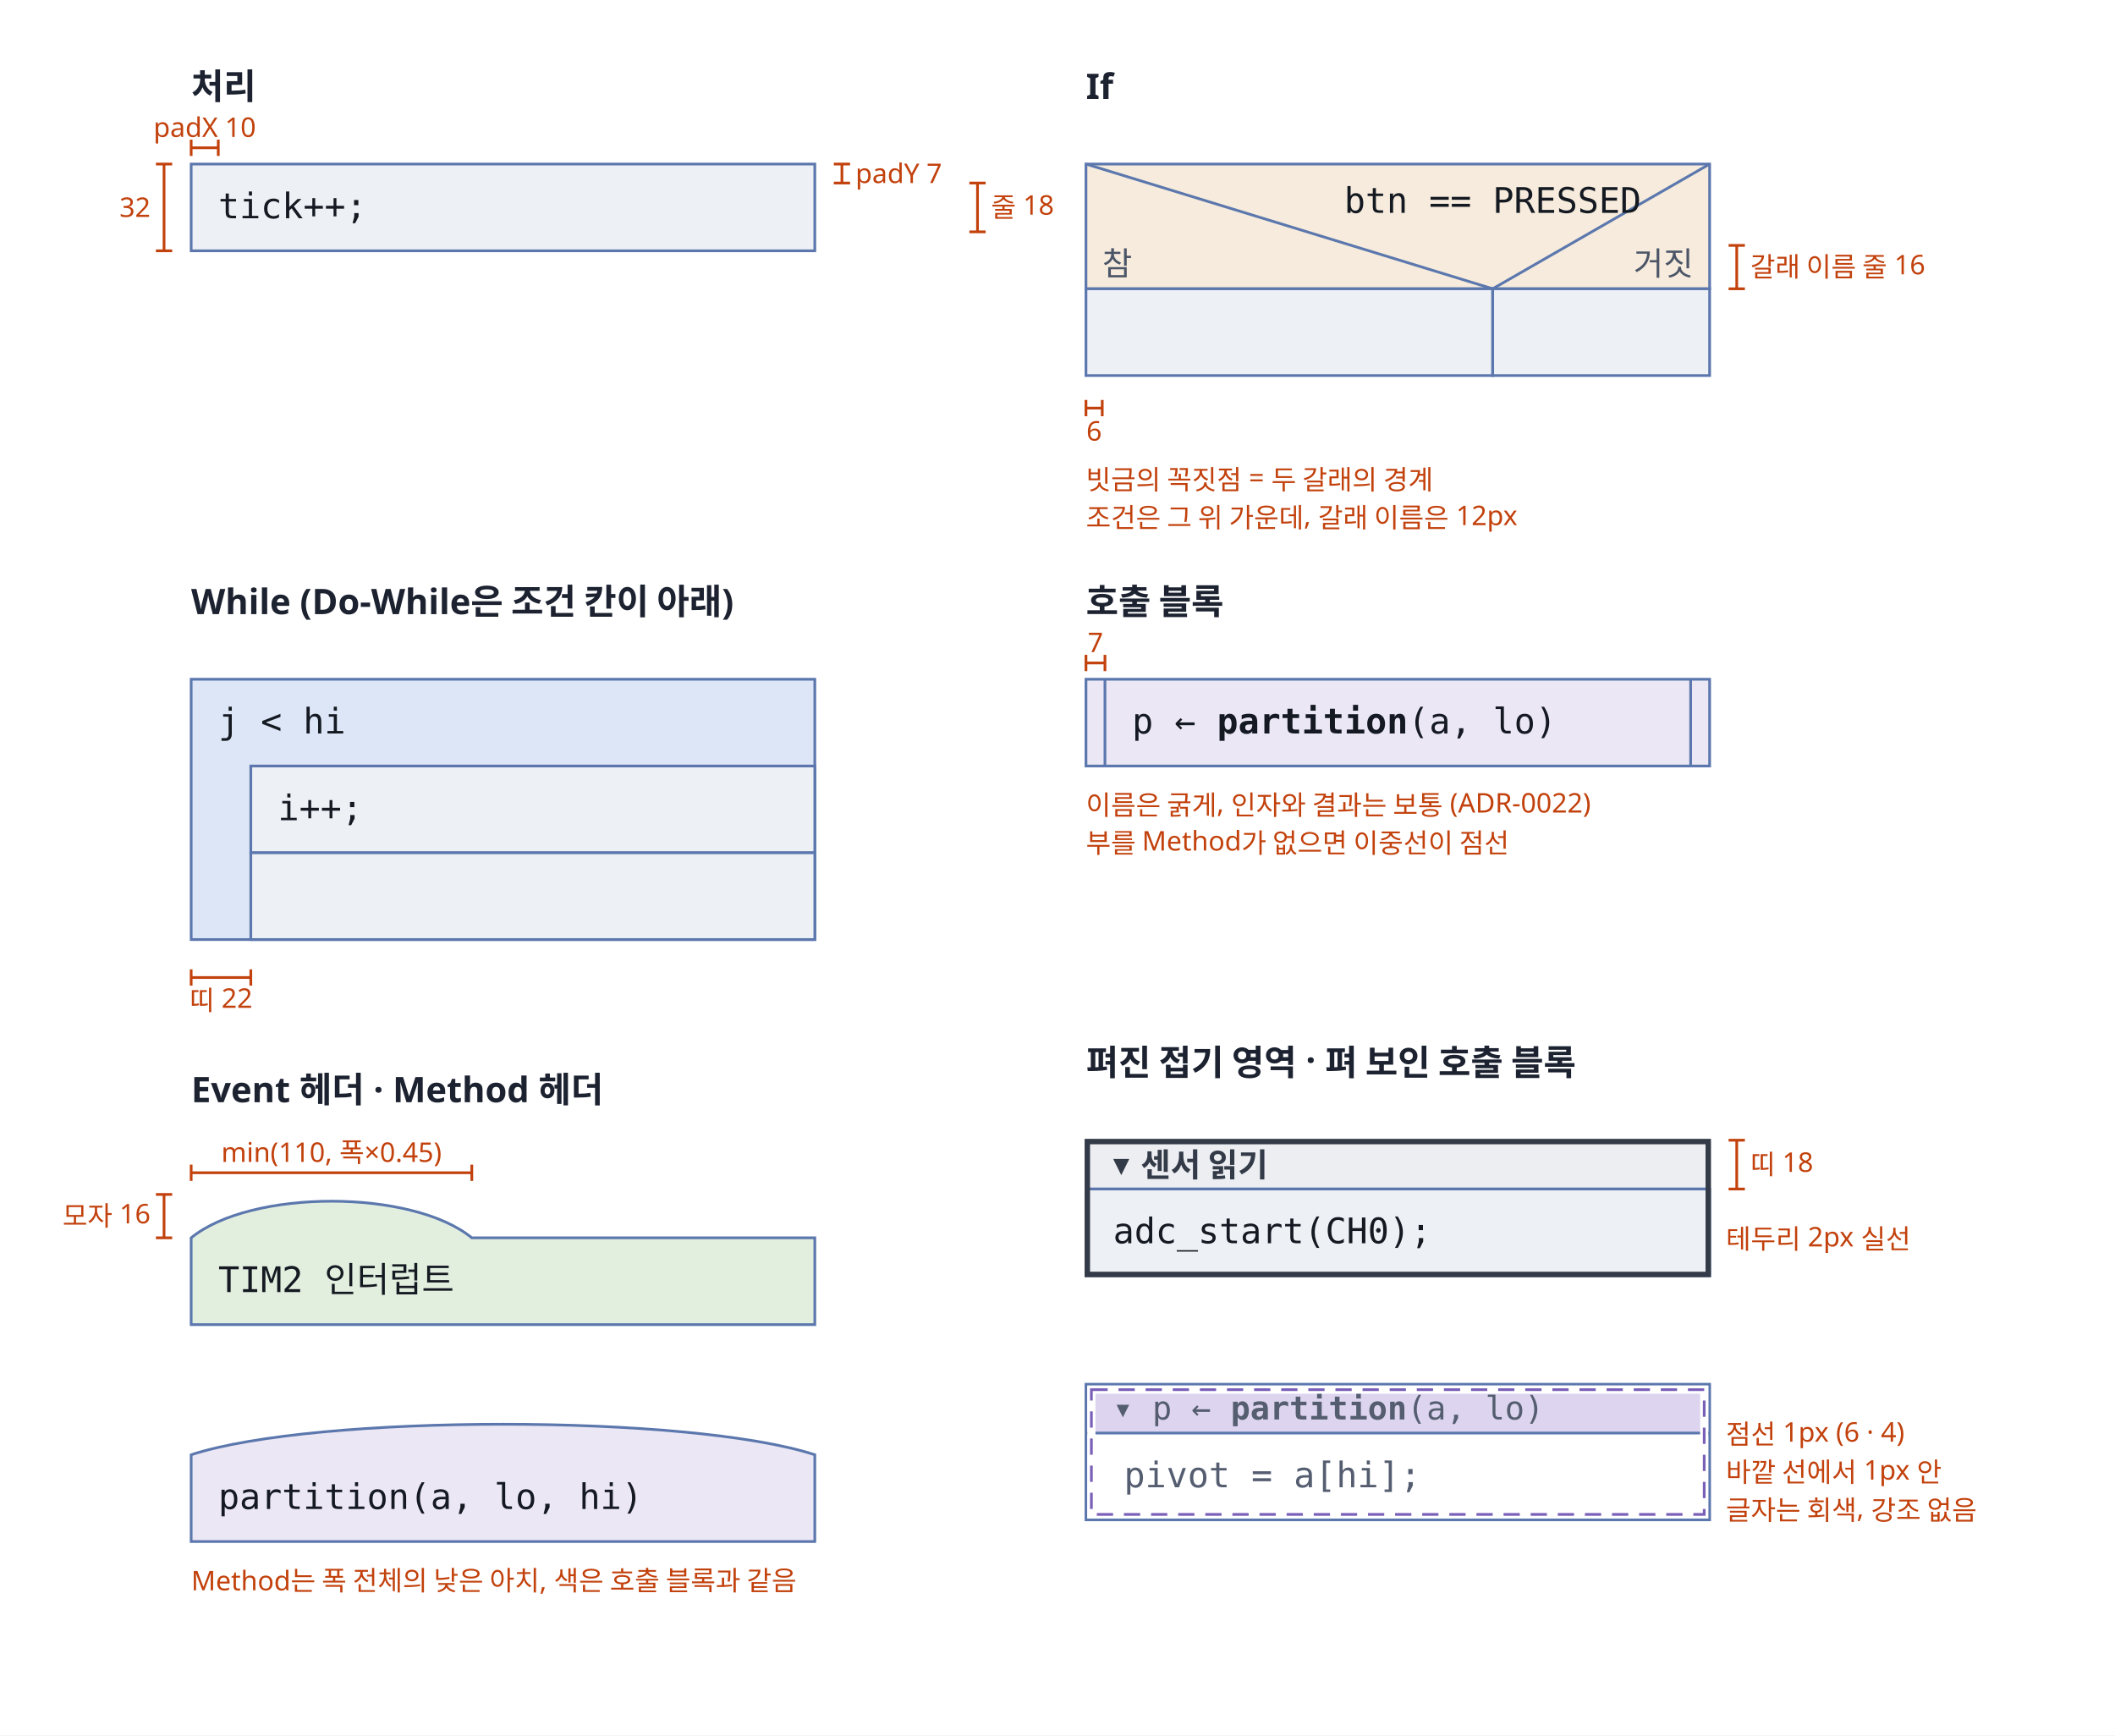
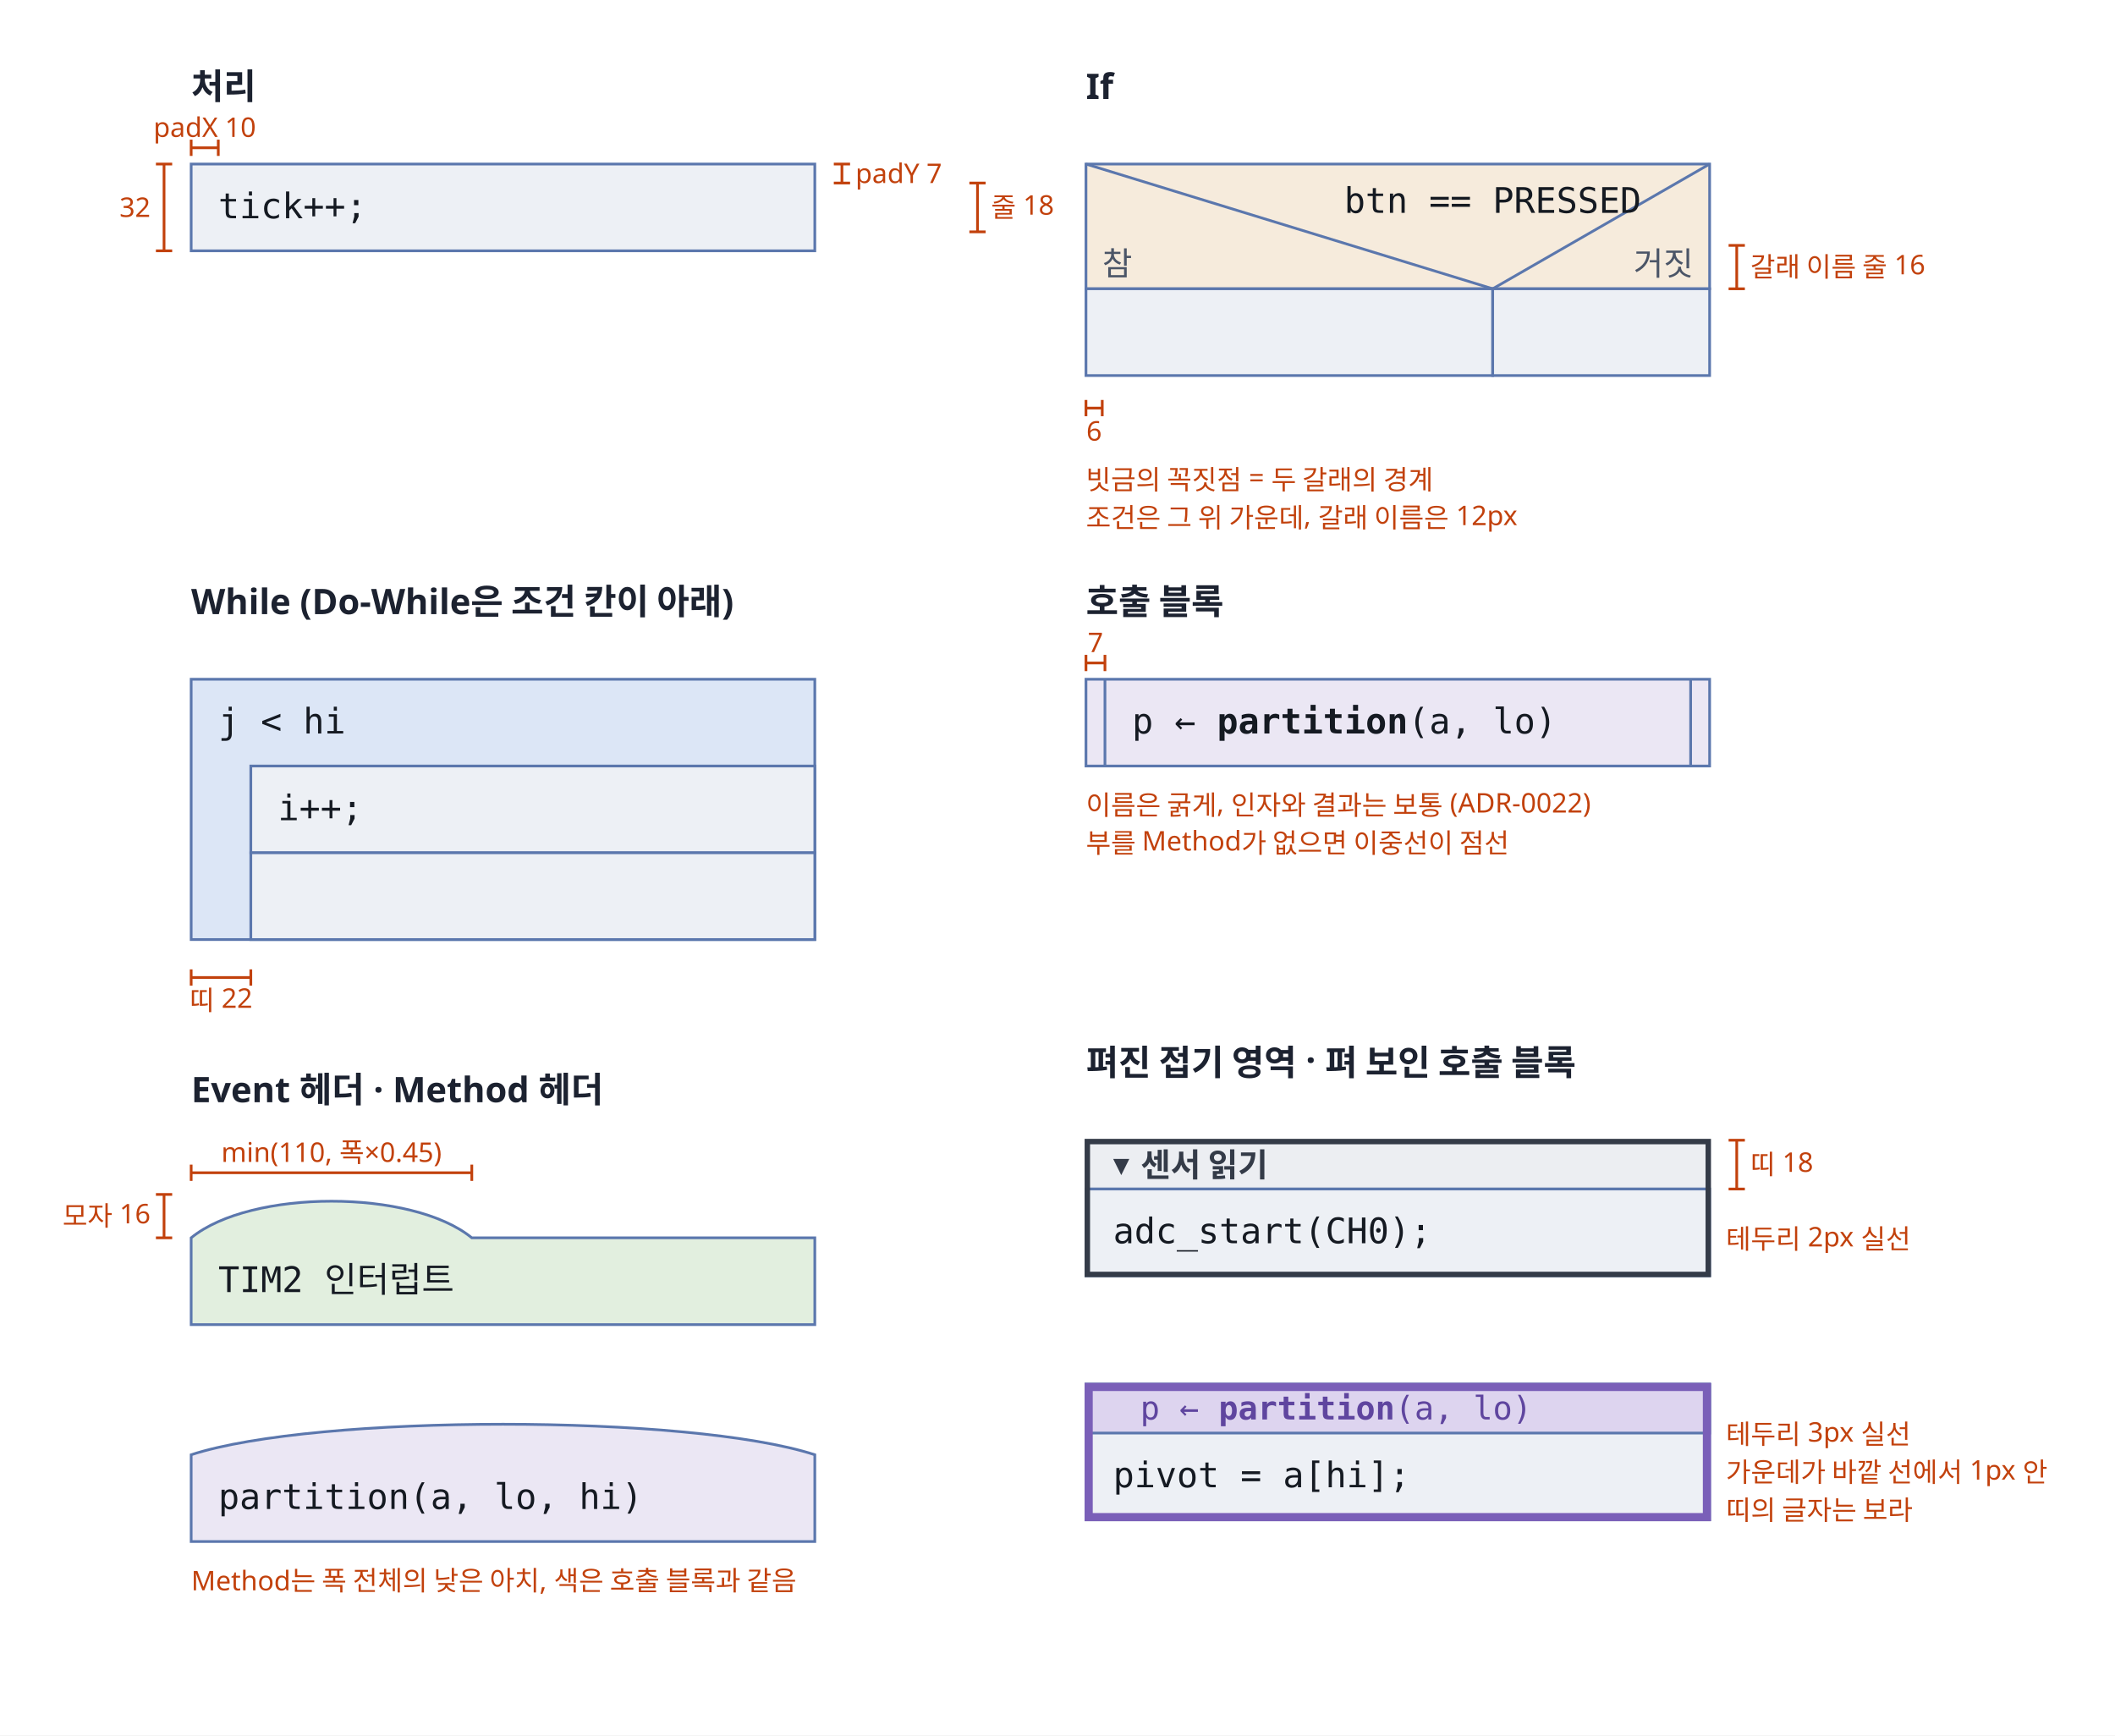
<svg xmlns="http://www.w3.org/2000/svg" width="780" height="640" viewBox="0 0 780 640">
  <rect width="780" height="640" fill="#ffffff" />
  <g transform="translate(.5 .5)">
    <text x="70" y="36" font-family="IBM Plex Sans KR, Malgun Gothic, sans-serif" font-size="13" fill="#1c2230" font-weight="600">처리</text>
    <rect x="70" y="60" width="230" height="32" fill="#edf0f5" stroke="#5b77ad" stroke-width="1" />
    <text x="80" y="80" font-family="IBM Plex Mono, IBM Plex Sans KR, Consolas, monospace" font-size="13" fill="#151a22">tick++;</text>
    <path d="M70 54 H80 M70 51 V57 M80 51 V57" stroke="#c2410c" stroke-width="1" fill="none" />
    <text x="75.0" y="50" font-family="IBM Plex Sans KR, Malgun Gothic, sans-serif" font-size="10" fill="#c2410c" text-anchor="middle">padX 10</text>
    <path d="M310 60 V67 M307 60 H313 M307 67 H313" stroke="#c2410c" stroke-width="1" fill="none" />
    <text x="315" y="67.0" font-family="IBM Plex Sans KR, Malgun Gothic, sans-serif" font-size="10" fill="#c2410c">padY 7</text>
    <path d="M360 67 V85 M357 67 H363 M357 85 H363" stroke="#c2410c" stroke-width="1" fill="none" />
    <text x="365" y="79.5" font-family="IBM Plex Sans KR, Malgun Gothic, sans-serif" font-size="10" fill="#c2410c">줄 18</text>
    <path d="M60 60 V92 M57 60 H63 M57 92 H63" stroke="#c2410c" stroke-width="1" fill="none" />
    <text x="55" y="79.5" font-family="IBM Plex Sans KR, Malgun Gothic, sans-serif" font-size="10" fill="#c2410c" text-anchor="end">32</text>
    <text x="400" y="36" font-family="IBM Plex Sans KR, Malgun Gothic, sans-serif" font-size="13" fill="#1c2230" font-weight="600">If</text>
    <rect x="400" y="60" width="230" height="46" fill="#f6ebdc" stroke="#5b77ad" stroke-width="1" />
    <path d="M400 60 L550 106 L630 60" fill="none" stroke="#5b77ad" stroke-width="1" />
    <text x="550" y="78" font-family="IBM Plex Mono, IBM Plex Sans KR, Consolas, monospace" font-size="13" fill="#151a22" text-anchor="middle">btn == PRESSED</text>
    <text x="406" y="101" font-family="IBM Plex Sans KR, Malgun Gothic, sans-serif" font-size="12" fill="#4b5567">참</text>
    <text x="624" y="101" font-family="IBM Plex Sans KR, Malgun Gothic, sans-serif" font-size="12" fill="#4b5567" text-anchor="end">거짓</text>
    <rect x="400" y="106" width="150" height="32" fill="#edf0f5" stroke="#5b77ad" stroke-width="1" />
    <rect x="550" y="106" width="80" height="32" fill="#edf0f5" stroke="#5b77ad" stroke-width="1" />
    <path d="M640 90 V106 M637 90 H643 M637 106 H643" stroke="#c2410c" stroke-width="1" fill="none" />
    <text x="645" y="101.5" font-family="IBM Plex Sans KR, Malgun Gothic, sans-serif" font-size="10" fill="#c2410c">갈래 이름 줄 16</text>
    <path d="M400 150 H406 M400 147 V153 M406 147 V153" stroke="#c2410c" stroke-width="1" fill="none" />
    <text x="403.0" y="162" font-family="IBM Plex Sans KR, Malgun Gothic, sans-serif" font-size="10" fill="#c2410c" text-anchor="middle">6</text>
    <text x="400" y="180" font-family="IBM Plex Sans KR, Malgun Gothic, sans-serif" font-size="10" fill="#c2410c">빗금의 꼭짓점 = 두 갈래의 경계</text>
    <text x="400" y="194" font-family="IBM Plex Sans KR, Malgun Gothic, sans-serif" font-size="10" fill="#c2410c">조건은 그 위 가운데, 갈래 이름은 12px</text>
    <text x="70" y="226" font-family="IBM Plex Sans KR, Malgun Gothic, sans-serif" font-size="13" fill="#1c2230" font-weight="600">While (Do-While은 조건 칸이 아래)</text>
    <rect x="70" y="250" width="230" height="96" fill="#dce6f6" stroke="#5b77ad" stroke-width="1" />
    <text x="80" y="270" font-family="IBM Plex Mono, IBM Plex Sans KR, Consolas, monospace" font-size="13" fill="#151a22">j &lt; hi</text>
    <rect x="92" y="282" width="208" height="32" fill="#edf0f5" stroke="#5b77ad" stroke-width="1" />
    <rect x="92" y="314" width="208" height="32" fill="#edf0f5" stroke="#5b77ad" stroke-width="1" />
    <text x="102" y="302" font-family="IBM Plex Mono, IBM Plex Sans KR, Consolas, monospace" font-size="13" fill="#151a22">i++;</text>
    <path d="M70 360 H92 M70 357 V363 M92 357 V363" stroke="#c2410c" stroke-width="1" fill="none" />
    <text x="81.0" y="372" font-family="IBM Plex Sans KR, Malgun Gothic, sans-serif" font-size="10" fill="#c2410c" text-anchor="middle">띠 22</text>
    <text x="400" y="226" font-family="IBM Plex Sans KR, Malgun Gothic, sans-serif" font-size="13" fill="#1c2230" font-weight="600">호출 블록</text>
    <rect x="400" y="250" width="230" height="32" fill="#ebe7f4" stroke="#5b77ad" stroke-width="1" />
    <line x1="407" y1="250" x2="407" y2="282" stroke="#5b77ad" stroke-width="1" />
    <line x1="623" y1="250" x2="623" y2="282" stroke="#5b77ad" stroke-width="1" />
    <text x="417" y="270" font-family="IBM Plex Mono, IBM Plex Sans KR, Consolas, monospace" font-size="13" fill="#151a22">p ← <tspan font-weight="700">partition</tspan>(a, lo)</text>
    <path d="M400 244 H407 M400 241 V247 M407 241 V247" stroke="#c2410c" stroke-width="1" fill="none" />
    <text x="403.5" y="240" font-family="IBM Plex Sans KR, Malgun Gothic, sans-serif" font-size="10" fill="#c2410c" text-anchor="middle">7</text>
    <text x="400" y="300" font-family="IBM Plex Sans KR, Malgun Gothic, sans-serif" font-size="10" fill="#c2410c">이름은 굵게, 인자와 결과는 보통 (ADR-0022)</text>
    <text x="400" y="314" font-family="IBM Plex Sans KR, Malgun Gothic, sans-serif" font-size="10" fill="#c2410c">부를 Method가 없으면 이중선이 점선</text>
    <text x="70" y="406" font-family="IBM Plex Sans KR, Malgun Gothic, sans-serif" font-size="13" fill="#1c2230" font-weight="600">Event 헤더 · Method 헤더</text>
    <path d="M70 456 C92 438,151.5 438,173.5 456 L300 456 L300 488 L70 488 Z" fill="#e2efdf" stroke="#5b77ad" stroke-width="1" />
    <text x="80" y="476" font-family="IBM Plex Mono, IBM Plex Sans KR, Consolas, monospace" font-size="13" fill="#151a22">TIM2 인터럽트</text>
    <path d="M60 440 V456 M57 440 H63 M57 456 H63" stroke="#c2410c" stroke-width="1" fill="none" />
    <text x="55" y="451.5" font-family="IBM Plex Sans KR, Malgun Gothic, sans-serif" font-size="10" fill="#c2410c" text-anchor="end">모자 16</text>
    <path d="M70 432 H173.5 M70 429 V435 M173.5 429 V435" stroke="#c2410c" stroke-width="1" fill="none" />
    <text x="121.75" y="428" font-family="IBM Plex Sans KR, Malgun Gothic, sans-serif" font-size="10" fill="#c2410c" text-anchor="middle">min(110, 폭×0.45)</text>
    <path d="M70 536 C116.0 521,254.0 521,300 536 L300 568 L70 568 Z" fill="#ebe7f4" stroke="#5b77ad" stroke-width="1" />
    <text x="80" y="556" font-family="IBM Plex Mono, IBM Plex Sans KR, Consolas, monospace" font-size="13" fill="#151a22">partition(a, lo, hi)</text>
    <text x="70" y="586" font-family="IBM Plex Sans KR, Malgun Gothic, sans-serif" font-size="10" fill="#c2410c">Method는 폭 전체의 낮은 아치, 색은 호출 블록과 같음</text>
    <text x="400" y="396" font-family="IBM Plex Sans KR, Malgun Gothic, sans-serif" font-size="13" fill="#1c2230" font-weight="600">펴진 접기 영역 · 펴 보인 호출 블록</text>
    <rect x="400" y="420" width="230" height="18" fill="#eceef2" />
    <line x1="400" y1="438" x2="630" y2="438" stroke="#5b77ad" stroke-width="1" />
    <text x="410" y="433" font-family="IBM Plex Sans KR, Malgun Gothic, sans-serif" font-size="12" fill="#343b48" font-weight="600">▾ 센서 읽기</text>
    <rect x="400" y="438" width="230" height="32" fill="#edf0f5" stroke="#5b77ad" stroke-width="1" />
    <text x="410" y="458" font-family="IBM Plex Mono, IBM Plex Sans KR, Consolas, monospace" font-size="13" fill="#151a22">adc_start(CH0);</text>
    <rect x="400.5" y="420.5" width="229" height="49" fill="none" stroke="#343b48" stroke-width="2" />
    <path d="M640 420 V438 M637 420 H643 M637 438 H643" stroke="#c2410c" stroke-width="1" fill="none" />
    <text x="645" y="432.5" font-family="IBM Plex Sans KR, Malgun Gothic, sans-serif" font-size="10" fill="#c2410c">띠 18</text>
    <text x="636" y="460" font-family="IBM Plex Sans KR, Malgun Gothic, sans-serif" font-size="10" fill="#c2410c">테두리 2px 실선</text>
-     <rect x="400" y="510" width="230" height="50" fill="#ffffff" stroke="#5b77ad" stroke-width="1" />
-     <rect x="400.5" y="510.5" width="229" height="17.5" fill="#ddd4ef" />
-     <line x1="400" y1="528" x2="630" y2="528" stroke="#5b77ad" stroke-width="1" />
-     <text x="410" y="523" font-family="IBM Plex Mono, IBM Plex Sans KR, Consolas, monospace" font-size="12" fill="#555e70">▾ p ← <tspan font-weight="600">partition</tspan>(a, lo)</text>
-     <text x="414" y="548" font-family="IBM Plex Mono, IBM Plex Sans KR, Consolas, monospace" font-size="13" fill="#555e70">pivot = a[hi];</text>
-     <rect x="402" y="512" width="226" height="46" fill="none" stroke="#ffffff" stroke-width="3" />
-     <rect x="402" y="512" width="226" height="46" fill="none" stroke="#7a5fb8" stroke-width="1" stroke-dasharray="6 4" />
-     <text x="636" y="532" font-family="IBM Plex Sans KR, Malgun Gothic, sans-serif" font-size="10" fill="#c2410c">점선 1px (6 · 4)</text>
-     <text x="636" y="546" font-family="IBM Plex Sans KR, Malgun Gothic, sans-serif" font-size="10" fill="#c2410c">바깥 선에서 1px 안</text>
-     <text x="636" y="560" font-family="IBM Plex Sans KR, Malgun Gothic, sans-serif" font-size="10" fill="#c2410c">글자는 회색, 강조 없음</text>
+     <rect x="400" y="510" width="230" height="50" fill="#edf0f5" stroke="#5b77ad" stroke-width="1" />
+     <rect x="400" y="510" width="230" height="18" fill="#ddd4ef" stroke="#5b77ad" stroke-width="1" />
+     <text x="420" y="523" font-family="IBM Plex Mono, IBM Plex Sans KR, Consolas, monospace" font-size="12" fill="#5f459f">p ← <tspan font-weight="600">partition</tspan>(a, lo)</text>
+     <text x="410" y="548" font-family="IBM Plex Mono, IBM Plex Sans KR, Consolas, monospace" font-size="13" fill="#151a22">pivot = a[hi];</text>
+     <rect x="401" y="511" width="228" height="48" fill="none" stroke="#7a5fb8" stroke-width="3" />
+     <text x="636" y="532" font-family="IBM Plex Sans KR, Malgun Gothic, sans-serif" font-size="10" fill="#c2410c">테두리 3px 실선</text>
+     <text x="636" y="546" font-family="IBM Plex Sans KR, Malgun Gothic, sans-serif" font-size="10" fill="#c2410c">가운데가 바깥 선에서 1px 안</text>
+     <text x="636" y="560" font-family="IBM Plex Sans KR, Malgun Gothic, sans-serif" font-size="10" fill="#c2410c">띠의 글자는 보라</text>
  </g>
</svg>
